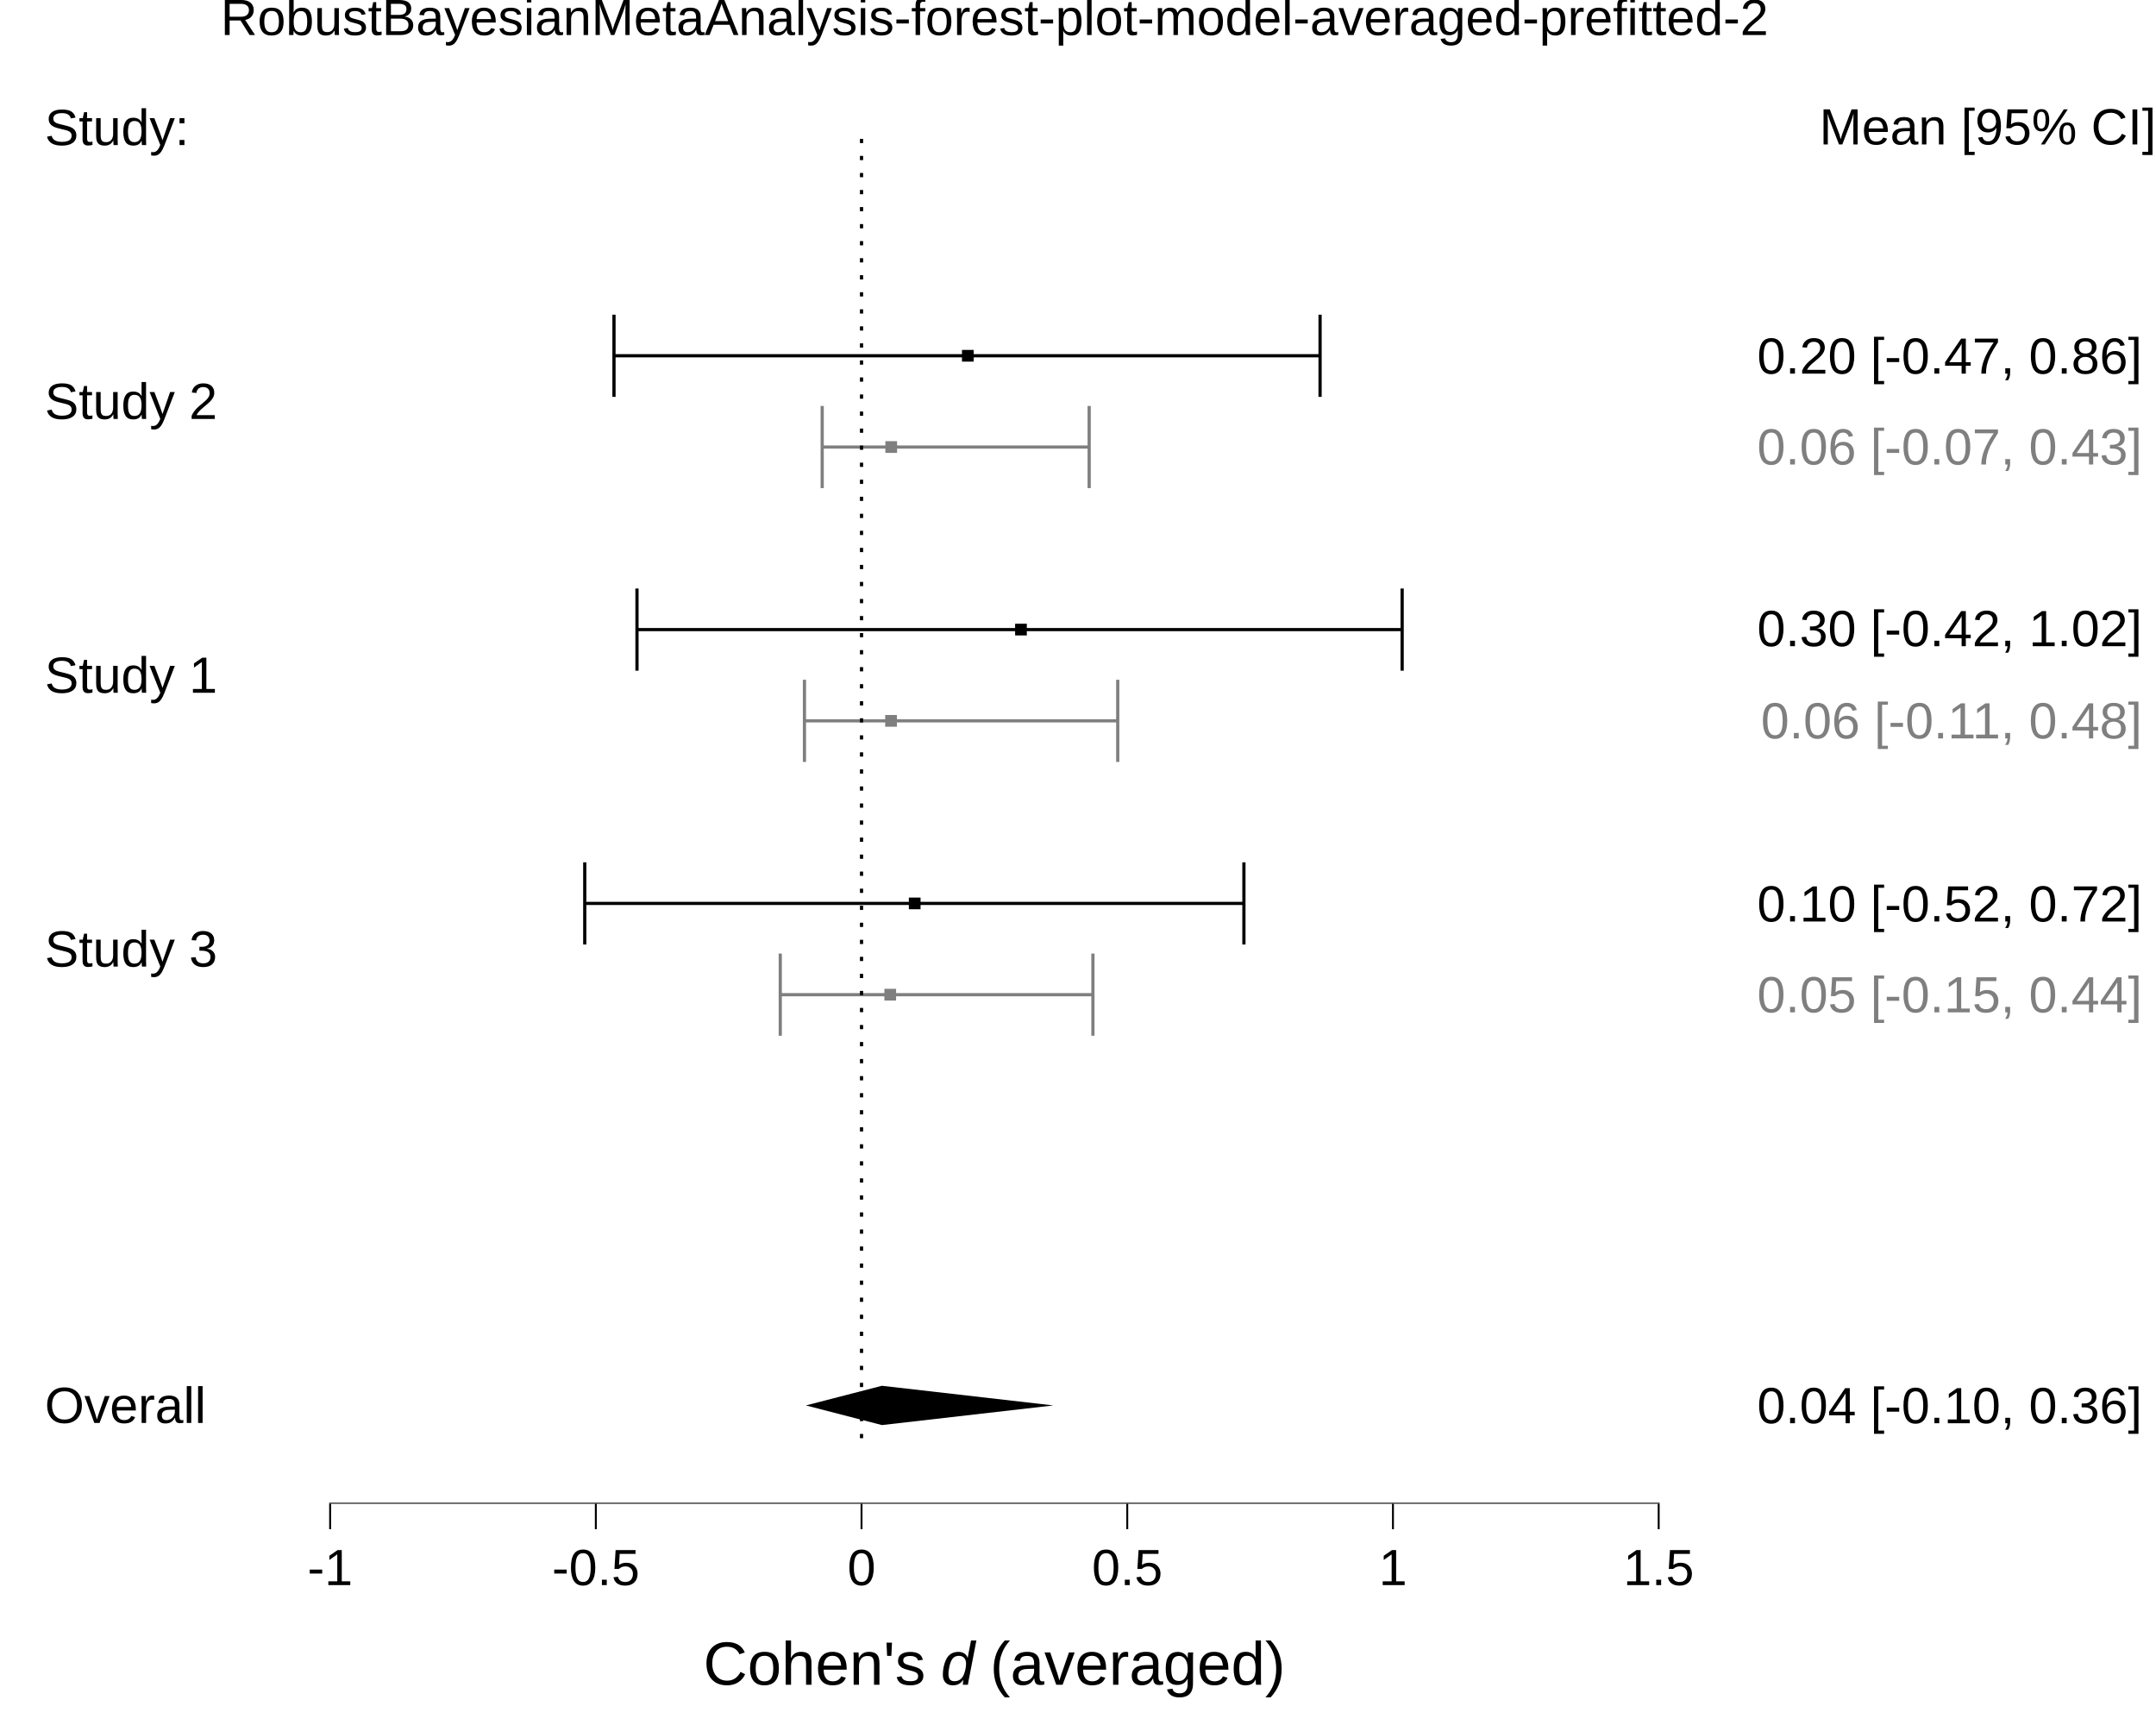
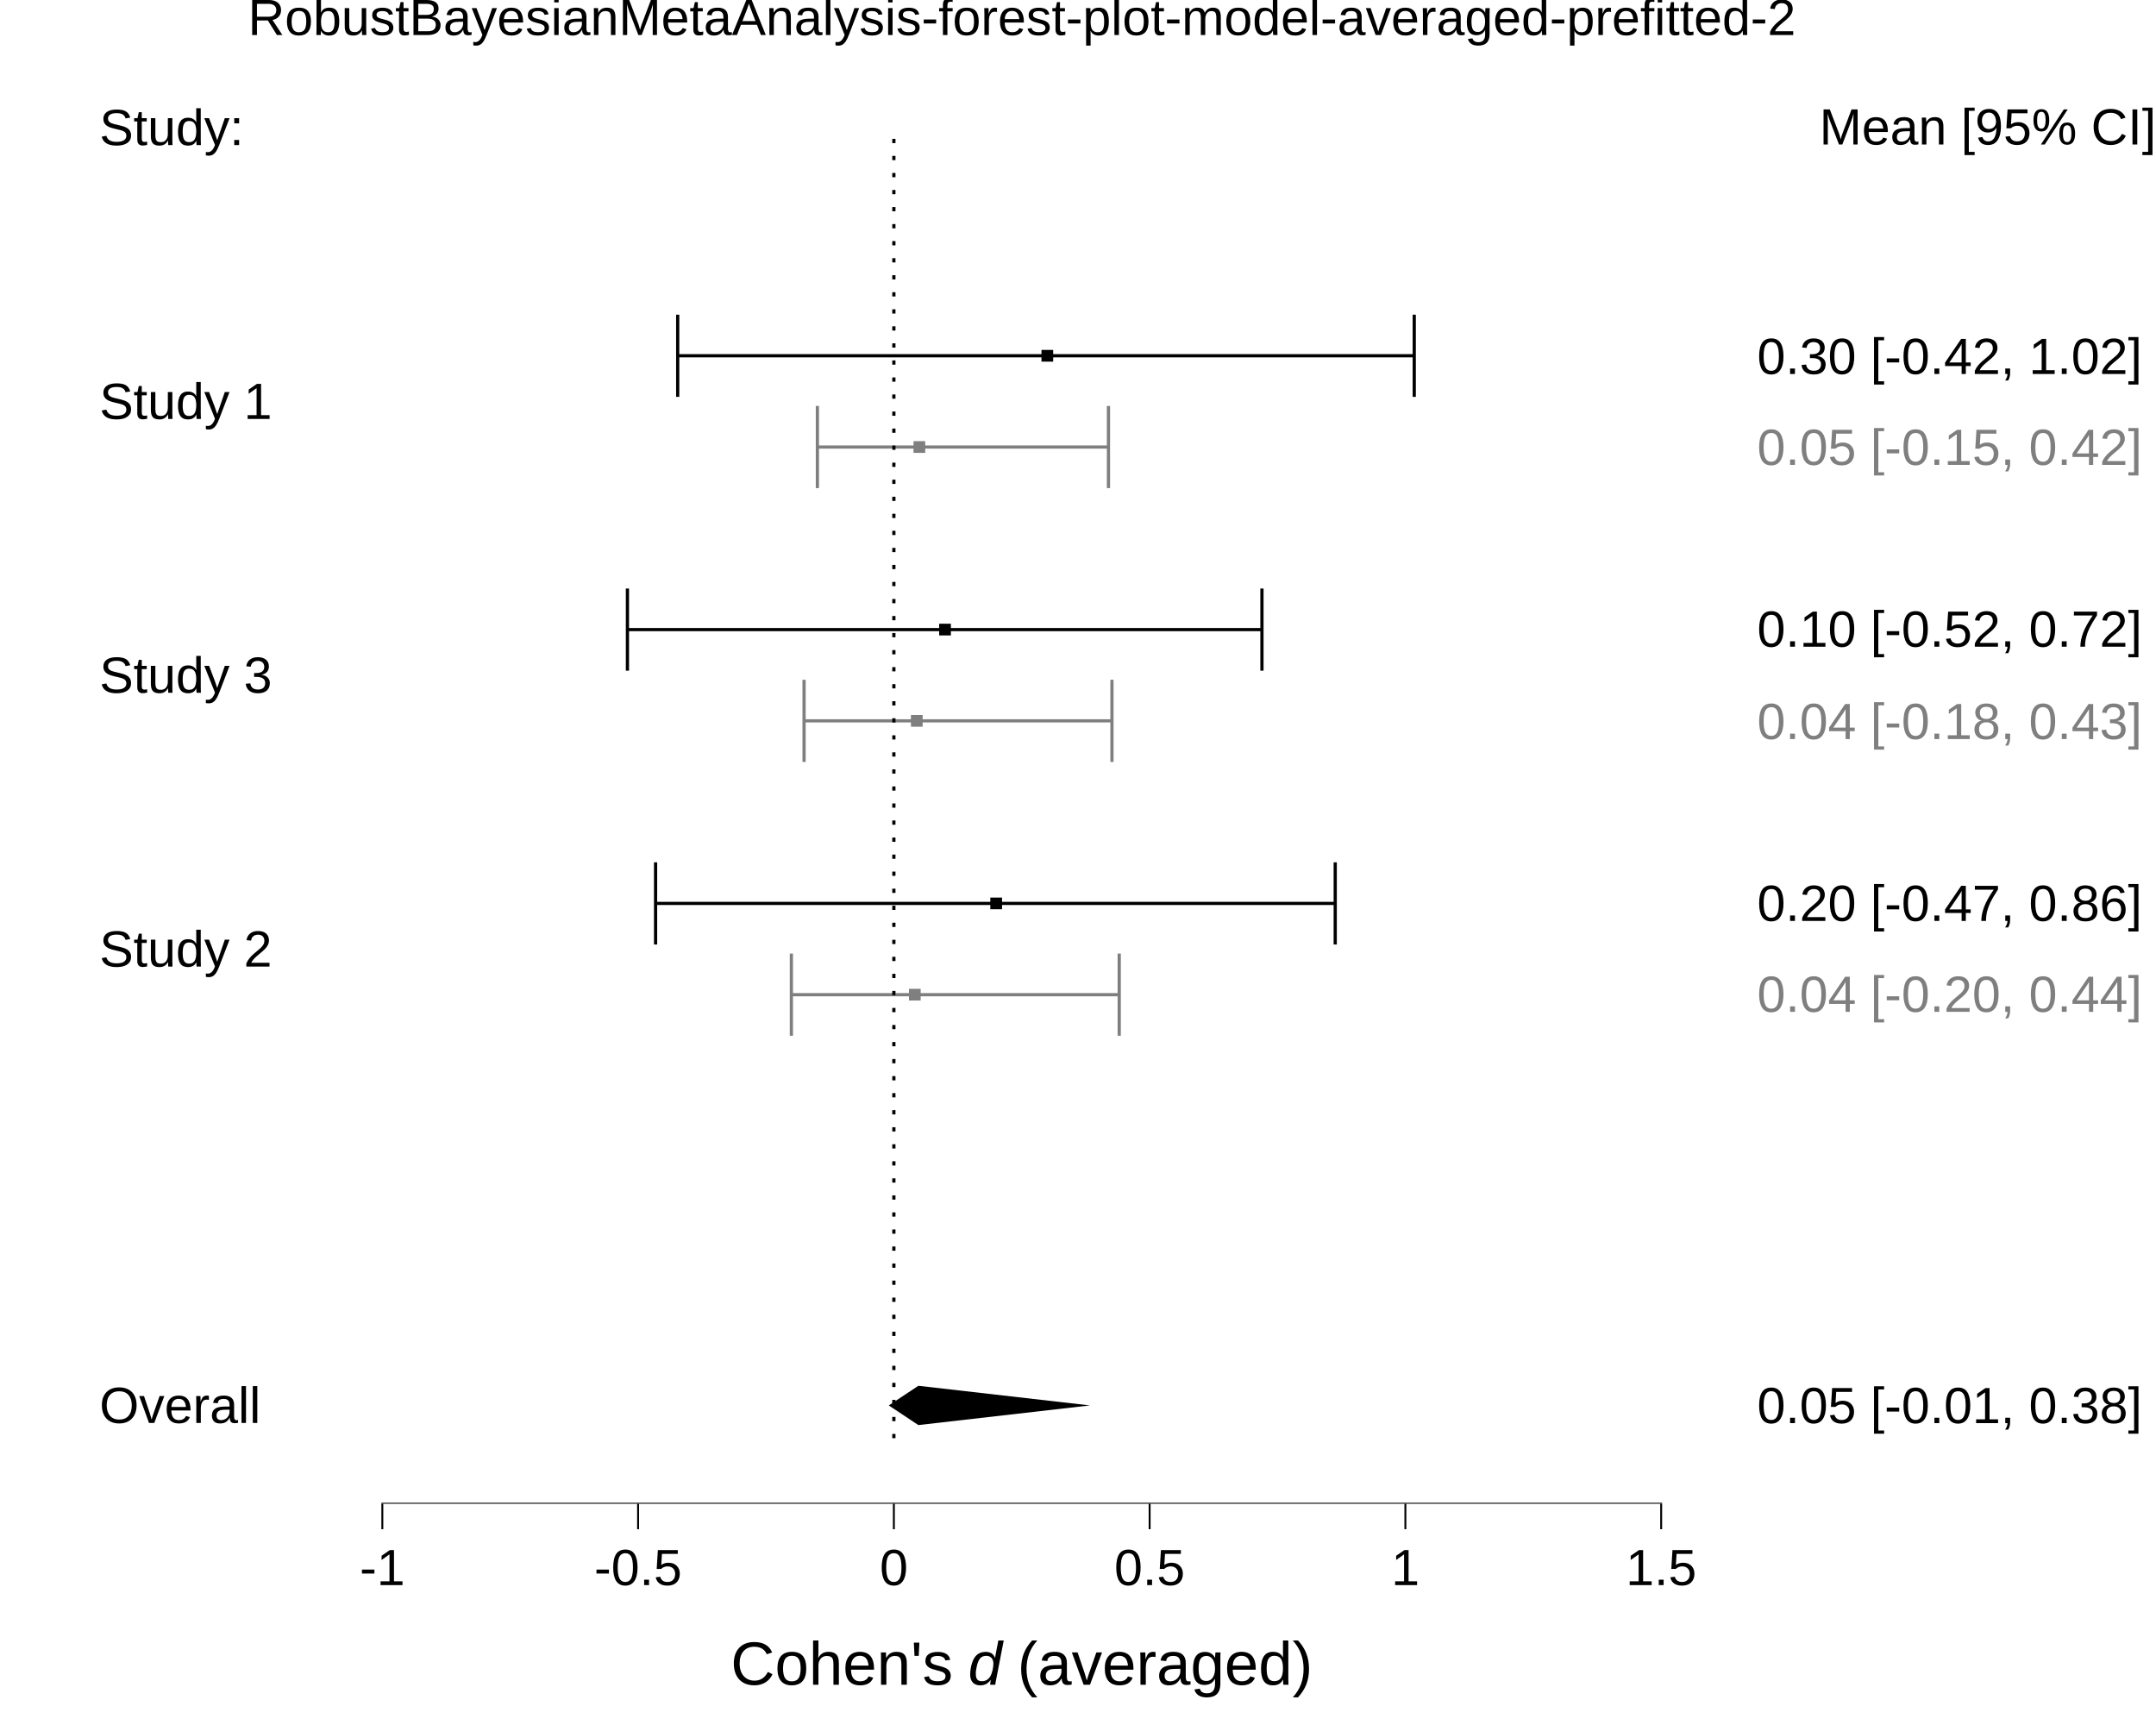
<svg xmlns="http://www.w3.org/2000/svg" viewBox="0 0 720.00 576.00">
  <defs>
    <style type="text/css">
    line, polyline, polygon, path, rect, circle {
      fill: none;
      stroke: #000000;
      stroke-linecap: round;
      stroke-linejoin: round;
      stroke-miterlimit: 10.00;
    }
  </style>
  </defs>
  <rect width="100%" height="100%" style="stroke: none; fill: #FFFFFF;" />
  <rect x="0.00" y="0.00" width="720.00" height="576.00" style="stroke-width: 10.67; stroke: none;" />
  <defs>
-     <clipPath id="cpODguMDZ8NTc2LjEwfDUwMi4xMXwyMC43MQ==">
-       <rect x="88.06" y="20.71" width="488.04" height="481.40" />
+     <clipPath id="cpMTA2LjMzfDU3Ni4xMHw1MDIuMTF8MjAuNzE=">
+       <rect x="106.33" y="20.71" width="469.77" height="481.40" />
    </clipPath>
  </defs>
-   <rect x="88.06" y="20.71" width="488.04" height="481.40" style="stroke-width: 10.67; stroke: none;" clip-path="url(#cpODguMDZ8NTc2LjEwfDUwMi4xMXwyMC43MQ==)" />
-   <polyline points="440.84,132.51 440.84,105.08 " style="stroke-width: 1.07; stroke-linecap: butt;" clip-path="url(#cpODguMDZ8NTc2LjEwfDUwMi4xMXwyMC43MQ==)" />
-   <polyline points="440.84,118.79 205.04,118.79 " style="stroke-width: 1.07; stroke-linecap: butt;" clip-path="url(#cpODguMDZ8NTc2LjEwfDUwMi4xMXwyMC43MQ==)" />
-   <polyline points="205.04,132.51 205.04,105.08 " style="stroke-width: 1.07; stroke-linecap: butt;" clip-path="url(#cpODguMDZ8NTc2LjEwfDUwMi4xMXwyMC43MQ==)" />
-   <polyline points="363.73,162.98 363.73,135.55 " style="stroke-width: 1.07; stroke: #7F7F7F; stroke-linecap: butt;" clip-path="url(#cpODguMDZ8NTc2LjEwfDUwMi4xMXwyMC43MQ==)" />
-   <polyline points="363.73,149.27 274.57,149.27 " style="stroke-width: 1.07; stroke: #7F7F7F; stroke-linecap: butt;" clip-path="url(#cpODguMDZ8NTc2LjEwfDUwMi4xMXwyMC43MQ==)" />
-   <polyline points="274.57,162.98 274.57,135.55 " style="stroke-width: 1.07; stroke: #7F7F7F; stroke-linecap: butt;" clip-path="url(#cpODguMDZ8NTc2LjEwfDUwMi4xMXwyMC43MQ==)" />
-   <polyline points="468.25,223.94 468.25,196.51 " style="stroke-width: 1.07; stroke-linecap: butt;" clip-path="url(#cpODguMDZ8NTc2LjEwfDUwMi4xMXwyMC43MQ==)" />
-   <polyline points="468.25,210.23 212.72,210.23 " style="stroke-width: 1.07; stroke-linecap: butt;" clip-path="url(#cpODguMDZ8NTc2LjEwfDUwMi4xMXwyMC43MQ==)" />
-   <polyline points="212.72,223.94 212.72,196.51 " style="stroke-width: 1.07; stroke-linecap: butt;" clip-path="url(#cpODguMDZ8NTc2LjEwfDUwMi4xMXwyMC43MQ==)" />
-   <polyline points="373.27,254.42 373.27,226.99 " style="stroke-width: 1.07; stroke: #7F7F7F; stroke-linecap: butt;" clip-path="url(#cpODguMDZ8NTc2LjEwfDUwMi4xMXwyMC43MQ==)" />
-   <polyline points="373.27,240.70 268.65,240.70 " style="stroke-width: 1.07; stroke: #7F7F7F; stroke-linecap: butt;" clip-path="url(#cpODguMDZ8NTc2LjEwfDUwMi4xMXwyMC43MQ==)" />
-   <polyline points="268.65,254.42 268.65,226.99 " style="stroke-width: 1.07; stroke: #7F7F7F; stroke-linecap: butt;" clip-path="url(#cpODguMDZ8NTc2LjEwfDUwMi4xMXwyMC43MQ==)" />
-   <polyline points="415.41,315.38 415.41,287.94 " style="stroke-width: 1.07; stroke-linecap: butt;" clip-path="url(#cpODguMDZ8NTc2LjEwfDUwMi4xMXwyMC43MQ==)" />
-   <polyline points="415.41,301.66 195.28,301.66 " style="stroke-width: 1.07; stroke-linecap: butt;" clip-path="url(#cpODguMDZ8NTc2LjEwfDUwMi4xMXwyMC43MQ==)" />
-   <polyline points="195.28,315.38 195.28,287.94 " style="stroke-width: 1.07; stroke-linecap: butt;" clip-path="url(#cpODguMDZ8NTc2LjEwfDUwMi4xMXwyMC43MQ==)" />
-   <polyline points="364.98,345.85 364.98,318.42 " style="stroke-width: 1.07; stroke: #7F7F7F; stroke-linecap: butt;" clip-path="url(#cpODguMDZ8NTc2LjEwfDUwMi4xMXwyMC43MQ==)" />
-   <polyline points="364.98,332.14 260.57,332.14 " style="stroke-width: 1.07; stroke: #7F7F7F; stroke-linecap: butt;" clip-path="url(#cpODguMDZ8NTc2LjEwfDUwMi4xMXwyMC43MQ==)" />
-   <polyline points="260.57,345.85 260.57,318.42 " style="stroke-width: 1.07; stroke: #7F7F7F; stroke-linecap: butt;" clip-path="url(#cpODguMDZ8NTc2LjEwfDUwMi4xMXwyMC43MQ==)" />
-   <polygon points="321.25,120.75 325.16,120.75 325.16,116.84 321.25,116.84 " style="stroke-width: 0.71; stroke: none; fill: #000000;" clip-path="url(#cpODguMDZ8NTc2LjEwfDUwMi4xMXwyMC43MQ==)" />
-   <polygon points="295.67,151.22 299.58,151.22 299.58,147.31 295.67,147.31 " style="stroke-width: 0.71; stroke: none; fill: #7F7F7F;" clip-path="url(#cpODguMDZ8NTc2LjEwfDUwMi4xMXwyMC43MQ==)" />
-   <polygon points="339.00,212.18 342.91,212.18 342.91,208.27 339.00,208.27 " style="stroke-width: 0.71; stroke: none; fill: #000000;" clip-path="url(#cpODguMDZ8NTc2LjEwfDUwMi4xMXwyMC43MQ==)" />
-   <polygon points="295.61,242.66 299.52,242.66 299.52,238.75 295.61,238.75 " style="stroke-width: 0.71; stroke: none; fill: #7F7F7F;" clip-path="url(#cpODguMDZ8NTc2LjEwfDUwMi4xMXwyMC43MQ==)" />
-   <polygon points="303.51,303.61 307.42,303.61 307.42,299.71 303.51,299.71 " style="stroke-width: 0.71; stroke: none; fill: #000000;" clip-path="url(#cpODguMDZ8NTc2LjEwfDUwMi4xMXwyMC43MQ==)" />
-   <polygon points="295.34,334.09 299.25,334.09 299.25,330.18 295.34,330.18 " style="stroke-width: 0.71; stroke: none; fill: #7F7F7F;" clip-path="url(#cpODguMDZ8NTc2LjEwfDUwMi4xMXwyMC43MQ==)" />
-   <polygon points="269.12,469.29 294.52,475.85 351.76,469.29 294.52,462.73 " style="stroke-width: 1.07; stroke: none; fill: #000000;" clip-path="url(#cpODguMDZ8NTc2LjEwfDUwMi4xMXwyMC43MQ==)" />
-   <polyline points="287.71,480.23 287.71,42.60 " style="stroke-width: 1.07; stroke-dasharray: 1.42,4.27; stroke-linecap: butt;" clip-path="url(#cpODguMDZ8NTc2LjEwfDUwMi4xMXwyMC43MQ==)" />
-   <line x1="109.93" y1="502.11" x2="554.24" y2="502.11" style="stroke-width: 0.64; stroke-linecap: butt;" clip-path="url(#cpODguMDZ8NTc2LjEwfDUwMi4xMXwyMC43MQ==)" />
-   <rect x="88.06" y="20.71" width="488.04" height="481.40" style="stroke-width: 0.00; stroke: none;" clip-path="url(#cpODguMDZ8NTc2LjEwfDUwMi4xMXwyMC43MQ==)" />
+   <rect x="106.33" y="20.71" width="469.77" height="481.40" style="stroke-width: 10.67; stroke: none;" clip-path="url(#cpMTA2LjMzfDU3Ni4xMHw1MDIuMTF8MjAuNzE=)" />
+   <polyline points="472.29,132.51 472.29,105.08 " style="stroke-width: 1.07; stroke-linecap: butt;" clip-path="url(#cpMTA2LjMzfDU3Ni4xMHw1MDIuMTF8MjAuNzE=)" />
+   <polyline points="472.29,118.79 226.32,118.79 " style="stroke-width: 1.07; stroke-linecap: butt;" clip-path="url(#cpMTA2LjMzfDU3Ni4xMHw1MDIuMTF8MjAuNzE=)" />
+   <polyline points="226.32,132.51 226.32,105.08 " style="stroke-width: 1.07; stroke-linecap: butt;" clip-path="url(#cpMTA2LjMzfDU3Ni4xMHw1MDIuMTF8MjAuNzE=)" />
+   <polyline points="370.17,162.98 370.17,135.55 " style="stroke-width: 1.07; stroke: #7F7F7F; stroke-linecap: butt;" clip-path="url(#cpMTA2LjMzfDU3Ni4xMHw1MDIuMTF8MjAuNzE=)" />
+   <polyline points="370.17,149.27 272.97,149.27 " style="stroke-width: 1.07; stroke: #7F7F7F; stroke-linecap: butt;" clip-path="url(#cpMTA2LjMzfDU3Ni4xMHw1MDIuMTF8MjAuNzE=)" />
+   <polyline points="272.97,162.98 272.97,135.55 " style="stroke-width: 1.07; stroke: #7F7F7F; stroke-linecap: butt;" clip-path="url(#cpMTA2LjMzfDU3Ni4xMHw1MDIuMTF8MjAuNzE=)" />
+   <polyline points="421.43,223.94 421.43,196.51 " style="stroke-width: 1.07; stroke-linecap: butt;" clip-path="url(#cpMTA2LjMzfDU3Ni4xMHw1MDIuMTF8MjAuNzE=)" />
+   <polyline points="421.43,210.23 209.53,210.23 " style="stroke-width: 1.07; stroke-linecap: butt;" clip-path="url(#cpMTA2LjMzfDU3Ni4xMHw1MDIuMTF8MjAuNzE=)" />
+   <polyline points="209.53,223.94 209.53,196.51 " style="stroke-width: 1.07; stroke-linecap: butt;" clip-path="url(#cpMTA2LjMzfDU3Ni4xMHw1MDIuMTF8MjAuNzE=)" />
+   <polyline points="371.34,254.42 371.34,226.99 " style="stroke-width: 1.07; stroke: #7F7F7F; stroke-linecap: butt;" clip-path="url(#cpMTA2LjMzfDU3Ni4xMHw1MDIuMTF8MjAuNzE=)" />
+   <polyline points="371.34,240.70 268.52,240.70 " style="stroke-width: 1.07; stroke: #7F7F7F; stroke-linecap: butt;" clip-path="url(#cpMTA2LjMzfDU3Ni4xMHw1MDIuMTF8MjAuNzE=)" />
+   <polyline points="268.52,254.42 268.52,226.99 " style="stroke-width: 1.07; stroke: #7F7F7F; stroke-linecap: butt;" clip-path="url(#cpMTA2LjMzfDU3Ni4xMHw1MDIuMTF8MjAuNzE=)" />
+   <polyline points="445.90,315.38 445.90,287.94 " style="stroke-width: 1.07; stroke-linecap: butt;" clip-path="url(#cpMTA2LjMzfDU3Ni4xMHw1MDIuMTF8MjAuNzE=)" />
+   <polyline points="445.90,301.66 218.93,301.66 " style="stroke-width: 1.07; stroke-linecap: butt;" clip-path="url(#cpMTA2LjMzfDU3Ni4xMHw1MDIuMTF8MjAuNzE=)" />
+   <polyline points="218.93,315.38 218.93,287.94 " style="stroke-width: 1.07; stroke-linecap: butt;" clip-path="url(#cpMTA2LjMzfDU3Ni4xMHw1MDIuMTF8MjAuNzE=)" />
+   <polyline points="373.77,345.85 373.77,318.42 " style="stroke-width: 1.07; stroke: #7F7F7F; stroke-linecap: butt;" clip-path="url(#cpMTA2LjMzfDU3Ni4xMHw1MDIuMTF8MjAuNzE=)" />
+   <polyline points="373.77,332.14 264.28,332.14 " style="stroke-width: 1.07; stroke: #7F7F7F; stroke-linecap: butt;" clip-path="url(#cpMTA2LjMzfDU3Ni4xMHw1MDIuMTF8MjAuNzE=)" />
+   <polyline points="264.28,345.85 264.28,318.42 " style="stroke-width: 1.07; stroke: #7F7F7F; stroke-linecap: butt;" clip-path="url(#cpMTA2LjMzfDU3Ni4xMHw1MDIuMTF8MjAuNzE=)" />
+   <polygon points="347.80,120.75 351.71,120.75 351.71,116.84 347.80,116.84 " style="stroke-width: 0.71; stroke: none; fill: #000000;" clip-path="url(#cpMTA2LjMzfDU3Ni4xMHw1MDIuMTF8MjAuNzE=)" />
+   <polygon points="305.07,151.22 308.98,151.22 308.98,147.31 305.07,147.31 " style="stroke-width: 0.71; stroke: none; fill: #7F7F7F;" clip-path="url(#cpMTA2LjMzfDU3Ni4xMHw1MDIuMTF8MjAuNzE=)" />
+   <polygon points="313.64,212.18 317.55,212.18 317.55,208.27 313.64,208.27 " style="stroke-width: 0.71; stroke: none; fill: #000000;" clip-path="url(#cpMTA2LjMzfDU3Ni4xMHw1MDIuMTF8MjAuNzE=)" />
+   <polygon points="304.21,242.66 308.12,242.66 308.12,238.75 304.21,238.75 " style="stroke-width: 0.71; stroke: none; fill: #7F7F7F;" clip-path="url(#cpMTA2LjMzfDU3Ni4xMHw1MDIuMTF8MjAuNzE=)" />
+   <polygon points="330.72,303.61 334.63,303.61 334.63,299.71 330.72,299.71 " style="stroke-width: 0.71; stroke: none; fill: #000000;" clip-path="url(#cpMTA2LjMzfDU3Ni4xMHw1MDIuMTF8MjAuNzE=)" />
+   <polygon points="303.55,334.09 307.46,334.09 307.46,330.18 303.55,330.18 " style="stroke-width: 0.71; stroke: none; fill: #7F7F7F;" clip-path="url(#cpMTA2LjMzfDU3Ni4xMHw1MDIuMTF8MjAuNzE=)" />
+   <polygon points="296.81,469.29 306.69,475.85 363.99,469.29 306.69,462.73 " style="stroke-width: 1.07; stroke: none; fill: #000000;" clip-path="url(#cpMTA2LjMzfDU3Ni4xMHw1MDIuMTF8MjAuNzE=)" />
+   <polyline points="298.51,480.23 298.51,42.60 " style="stroke-width: 1.07; stroke-dasharray: 1.42,4.27; stroke-linecap: butt;" clip-path="url(#cpMTA2LjMzfDU3Ni4xMHw1MDIuMTF8MjAuNzE=)" />
+   <line x1="127.36" y1="502.11" x2="555.07" y2="502.11" style="stroke-width: 0.64; stroke-linecap: butt;" clip-path="url(#cpMTA2LjMzfDU3Ni4xMHw1MDIuMTF8MjAuNzE=)" />
+   <rect x="106.33" y="20.71" width="469.77" height="481.40" style="stroke-width: 0.00; stroke: none;" clip-path="url(#cpMTA2LjMzfDU3Ni4xMHw1MDIuMTF8MjAuNzE=)" />
  <defs>
    <clipPath id="cpMC4wMHw3MjAuMDB8NTc2LjAwfDAuMDA=">
      <rect x="0.00" y="0.00" width="720.00" height="576.00" />
    </clipPath>
  </defs>
  <g clip-path="url(#cpMC4wMHw3MjAuMDB8NTc2LjAwfDAuMDA=)">
-     <text x="14.94" y="475.14" style="font-size: 17.00px; font-family: Liberation Sans;" textLength="53.84px" lengthAdjust="spacingAndGlyphs">Overall</text>
+     <text x="33.21" y="475.14" style="font-size: 17.00px; font-family: Liberation Sans;" textLength="53.84px" lengthAdjust="spacingAndGlyphs">Overall</text>
  </g>
  <g clip-path="url(#cpMC4wMHw3MjAuMDB8NTc2LjAwfDAuMDA=)">
-     <text x="14.94" y="322.75" style="font-size: 17.00px; font-family: Liberation Sans;" textLength="57.64px" lengthAdjust="spacingAndGlyphs">Study 3</text>
+     <text x="33.21" y="322.75" style="font-size: 17.00px; font-family: Liberation Sans;" textLength="57.64px" lengthAdjust="spacingAndGlyphs">Study 2</text>
  </g>
  <g clip-path="url(#cpMC4wMHw3MjAuMDB8NTc2LjAwfDAuMDA=)">
-     <text x="14.94" y="231.32" style="font-size: 17.00px; font-family: Liberation Sans;" textLength="57.64px" lengthAdjust="spacingAndGlyphs">Study 1</text>
+     <text x="33.21" y="231.32" style="font-size: 17.00px; font-family: Liberation Sans;" textLength="57.64px" lengthAdjust="spacingAndGlyphs">Study 3</text>
  </g>
  <g clip-path="url(#cpMC4wMHw3MjAuMDB8NTc2LjAwfDAuMDA=)">
-     <text x="14.94" y="139.88" style="font-size: 17.00px; font-family: Liberation Sans;" textLength="57.64px" lengthAdjust="spacingAndGlyphs">Study 2</text>
+     <text x="33.21" y="139.88" style="font-size: 17.00px; font-family: Liberation Sans;" textLength="57.64px" lengthAdjust="spacingAndGlyphs">Study 1</text>
  </g>
  <g clip-path="url(#cpMC4wMHw3MjAuMDB8NTc2LjAwfDAuMDA=)">
-     <text x="14.94" y="48.45" style="font-size: 17.00px; font-family: Liberation Sans;" textLength="48.19px" lengthAdjust="spacingAndGlyphs">Study:</text>
+     <text x="33.21" y="48.45" style="font-size: 17.00px; font-family: Liberation Sans;" textLength="48.19px" lengthAdjust="spacingAndGlyphs">Study:</text>
  </g>
  <g clip-path="url(#cpMC4wMHw3MjAuMDB8NTc2LjAwfDAuMDA=)">
-     <text x="586.80" y="475.23" style="font-size: 17.00px; font-family: Liberation Sans;" textLength="133.20px" lengthAdjust="spacingAndGlyphs"> 0.04 [-0.10, 0.36]</text>
+     <text x="586.80" y="475.20" style="font-size: 17.00px; font-family: Liberation Sans;" textLength="133.20px" lengthAdjust="spacingAndGlyphs"> 0.05 [-0.01, 0.38]</text>
  </g>
  <g clip-path="url(#cpMC4wMHw3MjAuMDB8NTc2LjAwfDAuMDA=)">
-     <text x="586.80" y="338.03" style="font-size: 17.00px; fill: #7F7F7F; font-family: Liberation Sans;" textLength="133.20px" lengthAdjust="spacingAndGlyphs"> 0.05 [-0.15, 0.44]</text>
+     <text x="586.80" y="337.86" style="font-size: 17.00px; fill: #7F7F7F; font-family: Liberation Sans;" textLength="133.20px" lengthAdjust="spacingAndGlyphs"> 0.04 [-0.20, 0.44]</text>
  </g>
  <g clip-path="url(#cpMC4wMHw3MjAuMDB8NTc2LjAwfDAuMDA=)">
-     <text x="586.80" y="307.70" style="font-size: 17.00px; font-family: Liberation Sans;" textLength="133.20px" lengthAdjust="spacingAndGlyphs"> 0.10 [-0.52, 0.72]</text>
+     <text x="586.80" y="307.50" style="font-size: 17.00px; font-family: Liberation Sans;" textLength="133.20px" lengthAdjust="spacingAndGlyphs"> 0.20 [-0.47, 0.86]</text>
  </g>
  <g clip-path="url(#cpMC4wMHw3MjAuMDB8NTc2LjAwfDAuMDA=)">
-     <text x="588.06" y="246.56" style="font-size: 17.00px; fill: #7F7F7F; font-family: Liberation Sans;" textLength="131.94px" lengthAdjust="spacingAndGlyphs"> 0.06 [-0.11, 0.48]</text>
+     <text x="586.80" y="246.78" style="font-size: 17.00px; fill: #7F7F7F; font-family: Liberation Sans;" textLength="133.20px" lengthAdjust="spacingAndGlyphs"> 0.04 [-0.18, 0.43]</text>
  </g>
  <g clip-path="url(#cpMC4wMHw3MjAuMDB8NTc2LjAwfDAuMDA=)">
-     <text x="586.80" y="215.76" style="font-size: 17.00px; font-family: Liberation Sans;" textLength="133.20px" lengthAdjust="spacingAndGlyphs"> 0.30 [-0.42, 1.02]</text>
+     <text x="586.80" y="215.94" style="font-size: 17.00px; font-family: Liberation Sans;" textLength="133.20px" lengthAdjust="spacingAndGlyphs"> 0.10 [-0.52, 0.72]</text>
  </g>
  <g clip-path="url(#cpMC4wMHw3MjAuMDB8NTc2LjAwfDAuMDA=)">
-     <text x="586.80" y="155.10" style="font-size: 17.00px; fill: #7F7F7F; font-family: Liberation Sans;" textLength="133.20px" lengthAdjust="spacingAndGlyphs"> 0.06 [-0.07, 0.43]</text>
+     <text x="586.80" y="155.23" style="font-size: 17.00px; fill: #7F7F7F; font-family: Liberation Sans;" textLength="133.20px" lengthAdjust="spacingAndGlyphs"> 0.05 [-0.15, 0.42]</text>
  </g>
  <g clip-path="url(#cpMC4wMHw3MjAuMDB8NTc2LjAwfDAuMDA=)">
-     <text x="586.80" y="124.77" style="font-size: 17.00px; font-family: Liberation Sans;" textLength="133.20px" lengthAdjust="spacingAndGlyphs"> 0.20 [-0.47, 0.86]</text>
+     <text x="586.80" y="124.87" style="font-size: 17.00px; font-family: Liberation Sans;" textLength="133.20px" lengthAdjust="spacingAndGlyphs"> 0.30 [-0.42, 1.02]</text>
  </g>
  <g clip-path="url(#cpMC4wMHw3MjAuMDB8NTc2LjAwfDAuMDA=)">
-     <text x="607.59" y="48.23" style="font-size: 17.00px; font-family: Liberation Sans;" textLength="112.41px" lengthAdjust="spacingAndGlyphs">Mean [95% CI]</text>
+     <text x="607.59" y="48.25" style="font-size: 17.00px; font-family: Liberation Sans;" textLength="112.41px" lengthAdjust="spacingAndGlyphs">Mean [95% CI]</text>
  </g>
-   <polyline points="88.06,502.11 576.10,502.11 " style="stroke-width: 0.00; stroke: none; stroke-linecap: butt;" clip-path="url(#cpMC4wMHw3MjAuMDB8NTc2LjAwfDAuMDA=)" />
-   <polyline points="110.25,510.62 110.25,502.11 " style="stroke-width: 0.64; stroke-linecap: butt;" clip-path="url(#cpMC4wMHw3MjAuMDB8NTc2LjAwfDAuMDA=)" />
-   <polyline points="198.98,510.62 198.98,502.11 " style="stroke-width: 0.64; stroke-linecap: butt;" clip-path="url(#cpMC4wMHw3MjAuMDB8NTc2LjAwfDAuMDA=)" />
-   <polyline points="287.71,510.62 287.71,502.11 " style="stroke-width: 0.64; stroke-linecap: butt;" clip-path="url(#cpMC4wMHw3MjAuMDB8NTc2LjAwfDAuMDA=)" />
-   <polyline points="376.45,510.62 376.45,502.11 " style="stroke-width: 0.64; stroke-linecap: butt;" clip-path="url(#cpMC4wMHw3MjAuMDB8NTc2LjAwfDAuMDA=)" />
-   <polyline points="465.18,510.62 465.18,502.11 " style="stroke-width: 0.64; stroke-linecap: butt;" clip-path="url(#cpMC4wMHw3MjAuMDB8NTc2LjAwfDAuMDA=)" />
-   <polyline points="553.92,510.62 553.92,502.11 " style="stroke-width: 0.64; stroke-linecap: butt;" clip-path="url(#cpMC4wMHw3MjAuMDB8NTc2LjAwfDAuMDA=)" />
+   <polyline points="106.33,502.11 576.10,502.11 " style="stroke-width: 0.00; stroke: none; stroke-linecap: butt;" clip-path="url(#cpMC4wMHw3MjAuMDB8NTc2LjAwfDAuMDA=)" />
+   <polyline points="127.68,510.62 127.68,502.11 " style="stroke-width: 0.64; stroke-linecap: butt;" clip-path="url(#cpMC4wMHw3MjAuMDB8NTc2LjAwfDAuMDA=)" />
+   <polyline points="213.09,510.62 213.09,502.11 " style="stroke-width: 0.64; stroke-linecap: butt;" clip-path="url(#cpMC4wMHw3MjAuMDB8NTc2LjAwfDAuMDA=)" />
+   <polyline points="298.51,510.62 298.51,502.11 " style="stroke-width: 0.64; stroke-linecap: butt;" clip-path="url(#cpMC4wMHw3MjAuMDB8NTc2LjAwfDAuMDA=)" />
+   <polyline points="383.92,510.62 383.92,502.11 " style="stroke-width: 0.64; stroke-linecap: butt;" clip-path="url(#cpMC4wMHw3MjAuMDB8NTc2LjAwfDAuMDA=)" />
+   <polyline points="469.33,510.62 469.33,502.11 " style="stroke-width: 0.64; stroke-linecap: butt;" clip-path="url(#cpMC4wMHw3MjAuMDB8NTc2LjAwfDAuMDA=)" />
+   <polyline points="554.75,510.62 554.75,502.11 " style="stroke-width: 0.64; stroke-linecap: butt;" clip-path="url(#cpMC4wMHw3MjAuMDB8NTc2LjAwfDAuMDA=)" />
  <g clip-path="url(#cpMC4wMHw3MjAuMDB8NTc2LjAwfDAuMDA=)">
-     <text x="102.69" y="529.29" style="font-size: 17.00px; font-family: Liberation Sans;" textLength="15.11px" lengthAdjust="spacingAndGlyphs">-1</text>
+     <text x="120.13" y="529.29" style="font-size: 17.00px; font-family: Liberation Sans;" textLength="15.11px" lengthAdjust="spacingAndGlyphs">-1</text>
  </g>
  <g clip-path="url(#cpMC4wMHw3MjAuMDB8NTc2LjAwfDAuMDA=)">
-     <text x="184.34" y="529.29" style="font-size: 17.00px; font-family: Liberation Sans;" textLength="29.28px" lengthAdjust="spacingAndGlyphs">-0.5</text>
+     <text x="198.45" y="529.29" style="font-size: 17.00px; font-family: Liberation Sans;" textLength="29.28px" lengthAdjust="spacingAndGlyphs">-0.5</text>
  </g>
  <g clip-path="url(#cpMC4wMHw3MjAuMDB8NTc2LjAwfDAuMDA=)">
-     <text x="282.99" y="529.29" style="font-size: 17.00px; font-family: Liberation Sans;" textLength="9.45px" lengthAdjust="spacingAndGlyphs">0</text>
+     <text x="293.78" y="529.29" style="font-size: 17.00px; font-family: Liberation Sans;" textLength="9.45px" lengthAdjust="spacingAndGlyphs">0</text>
  </g>
  <g clip-path="url(#cpMC4wMHw3MjAuMDB8NTc2LjAwfDAuMDA=)">
-     <text x="364.64" y="529.29" style="font-size: 17.00px; font-family: Liberation Sans;" textLength="23.62px" lengthAdjust="spacingAndGlyphs">0.5</text>
+     <text x="372.11" y="529.29" style="font-size: 17.00px; font-family: Liberation Sans;" textLength="23.62px" lengthAdjust="spacingAndGlyphs">0.5</text>
  </g>
  <g clip-path="url(#cpMC4wMHw3MjAuMDB8NTc2LjAwfDAuMDA=)">
-     <text x="460.46" y="529.29" style="font-size: 17.00px; font-family: Liberation Sans;" textLength="9.45px" lengthAdjust="spacingAndGlyphs">1</text>
+     <text x="464.61" y="529.29" style="font-size: 17.00px; font-family: Liberation Sans;" textLength="9.45px" lengthAdjust="spacingAndGlyphs">1</text>
  </g>
  <g clip-path="url(#cpMC4wMHw3MjAuMDB8NTc2LjAwfDAuMDA=)">
-     <text x="542.11" y="529.29" style="font-size: 17.00px; font-family: Liberation Sans;" textLength="23.62px" lengthAdjust="spacingAndGlyphs">1.5</text>
+     <text x="542.94" y="529.29" style="font-size: 17.00px; font-family: Liberation Sans;" textLength="23.62px" lengthAdjust="spacingAndGlyphs">1.5</text>
  </g>
  <g clip-path="url(#cpMC4wMHw3MjAuMDB8NTc2LjAwfDAuMDA=)">
-     <text x="234.89" y="562.55" style="font-size: 20.40px; font-family: Liberation Sans;" textLength="74.19px" lengthAdjust="spacingAndGlyphs">Cohen's</text>
+     <text x="244.03" y="562.55" style="font-size: 20.40px; font-family: Liberation Sans;" textLength="74.19px" lengthAdjust="spacingAndGlyphs">Cohen's</text>
  </g>
  <g clip-path="url(#cpMC4wMHw3MjAuMDB8NTc2LjAwfDAuMDA=)">
-     <text x="309.08" y="562.55" style="font-size: 20.40px; font-family: Symbola;" textLength="5.09px" lengthAdjust="spacingAndGlyphs"> </text>
+     <text x="318.21" y="562.55" style="font-size: 20.40px; font-family: Symbola;" textLength="5.09px" lengthAdjust="spacingAndGlyphs"> </text>
  </g>
  <g clip-path="url(#cpMC4wMHw3MjAuMDB8NTc2LjAwfDAuMDA=)">
-     <text x="314.18" y="562.55" style="font-size: 20.40px; font-style: italic; font-family: Liberation Sans;" textLength="11.34px" lengthAdjust="spacingAndGlyphs">d</text>
+     <text x="323.31" y="562.55" style="font-size: 20.40px; font-style: italic; font-family: Liberation Sans;" textLength="11.34px" lengthAdjust="spacingAndGlyphs">d</text>
  </g>
  <g clip-path="url(#cpMC4wMHw3MjAuMDB8NTc2LjAwfDAuMDA=)">
-     <text x="325.52" y="562.55" style="font-size: 20.40px; font-family: Symbola;" textLength="5.09px" lengthAdjust="spacingAndGlyphs"> </text>
+     <text x="334.65" y="562.55" style="font-size: 20.40px; font-family: Symbola;" textLength="5.09px" lengthAdjust="spacingAndGlyphs"> </text>
  </g>
  <g clip-path="url(#cpMC4wMHw3MjAuMDB8NTc2LjAwfDAuMDA=)">
-     <text x="330.61" y="562.55" style="font-size: 20.40px; font-family: Liberation Sans;" textLength="98.66px" lengthAdjust="spacingAndGlyphs">(averaged)</text>
+     <text x="339.75" y="562.55" style="font-size: 20.40px; font-family: Liberation Sans;" textLength="98.66px" lengthAdjust="spacingAndGlyphs">(averaged)</text>
  </g>
  <g clip-path="url(#cpMC4wMHw3MjAuMDB8NTc2LjAwfDAuMDA=)">
-     <text x="73.70" y="11.70" style="font-size: 17.00px; font-family: Liberation Sans;" textLength="516.77px" lengthAdjust="spacingAndGlyphs">RobustBayesianMetaAnalysis-forest-plot-model-averaged-prefitted-2</text>
+     <text x="82.83" y="11.70" style="font-size: 17.00px; font-family: Liberation Sans;" textLength="516.77px" lengthAdjust="spacingAndGlyphs">RobustBayesianMetaAnalysis-forest-plot-model-averaged-prefitted-2</text>
  </g>
</svg>
